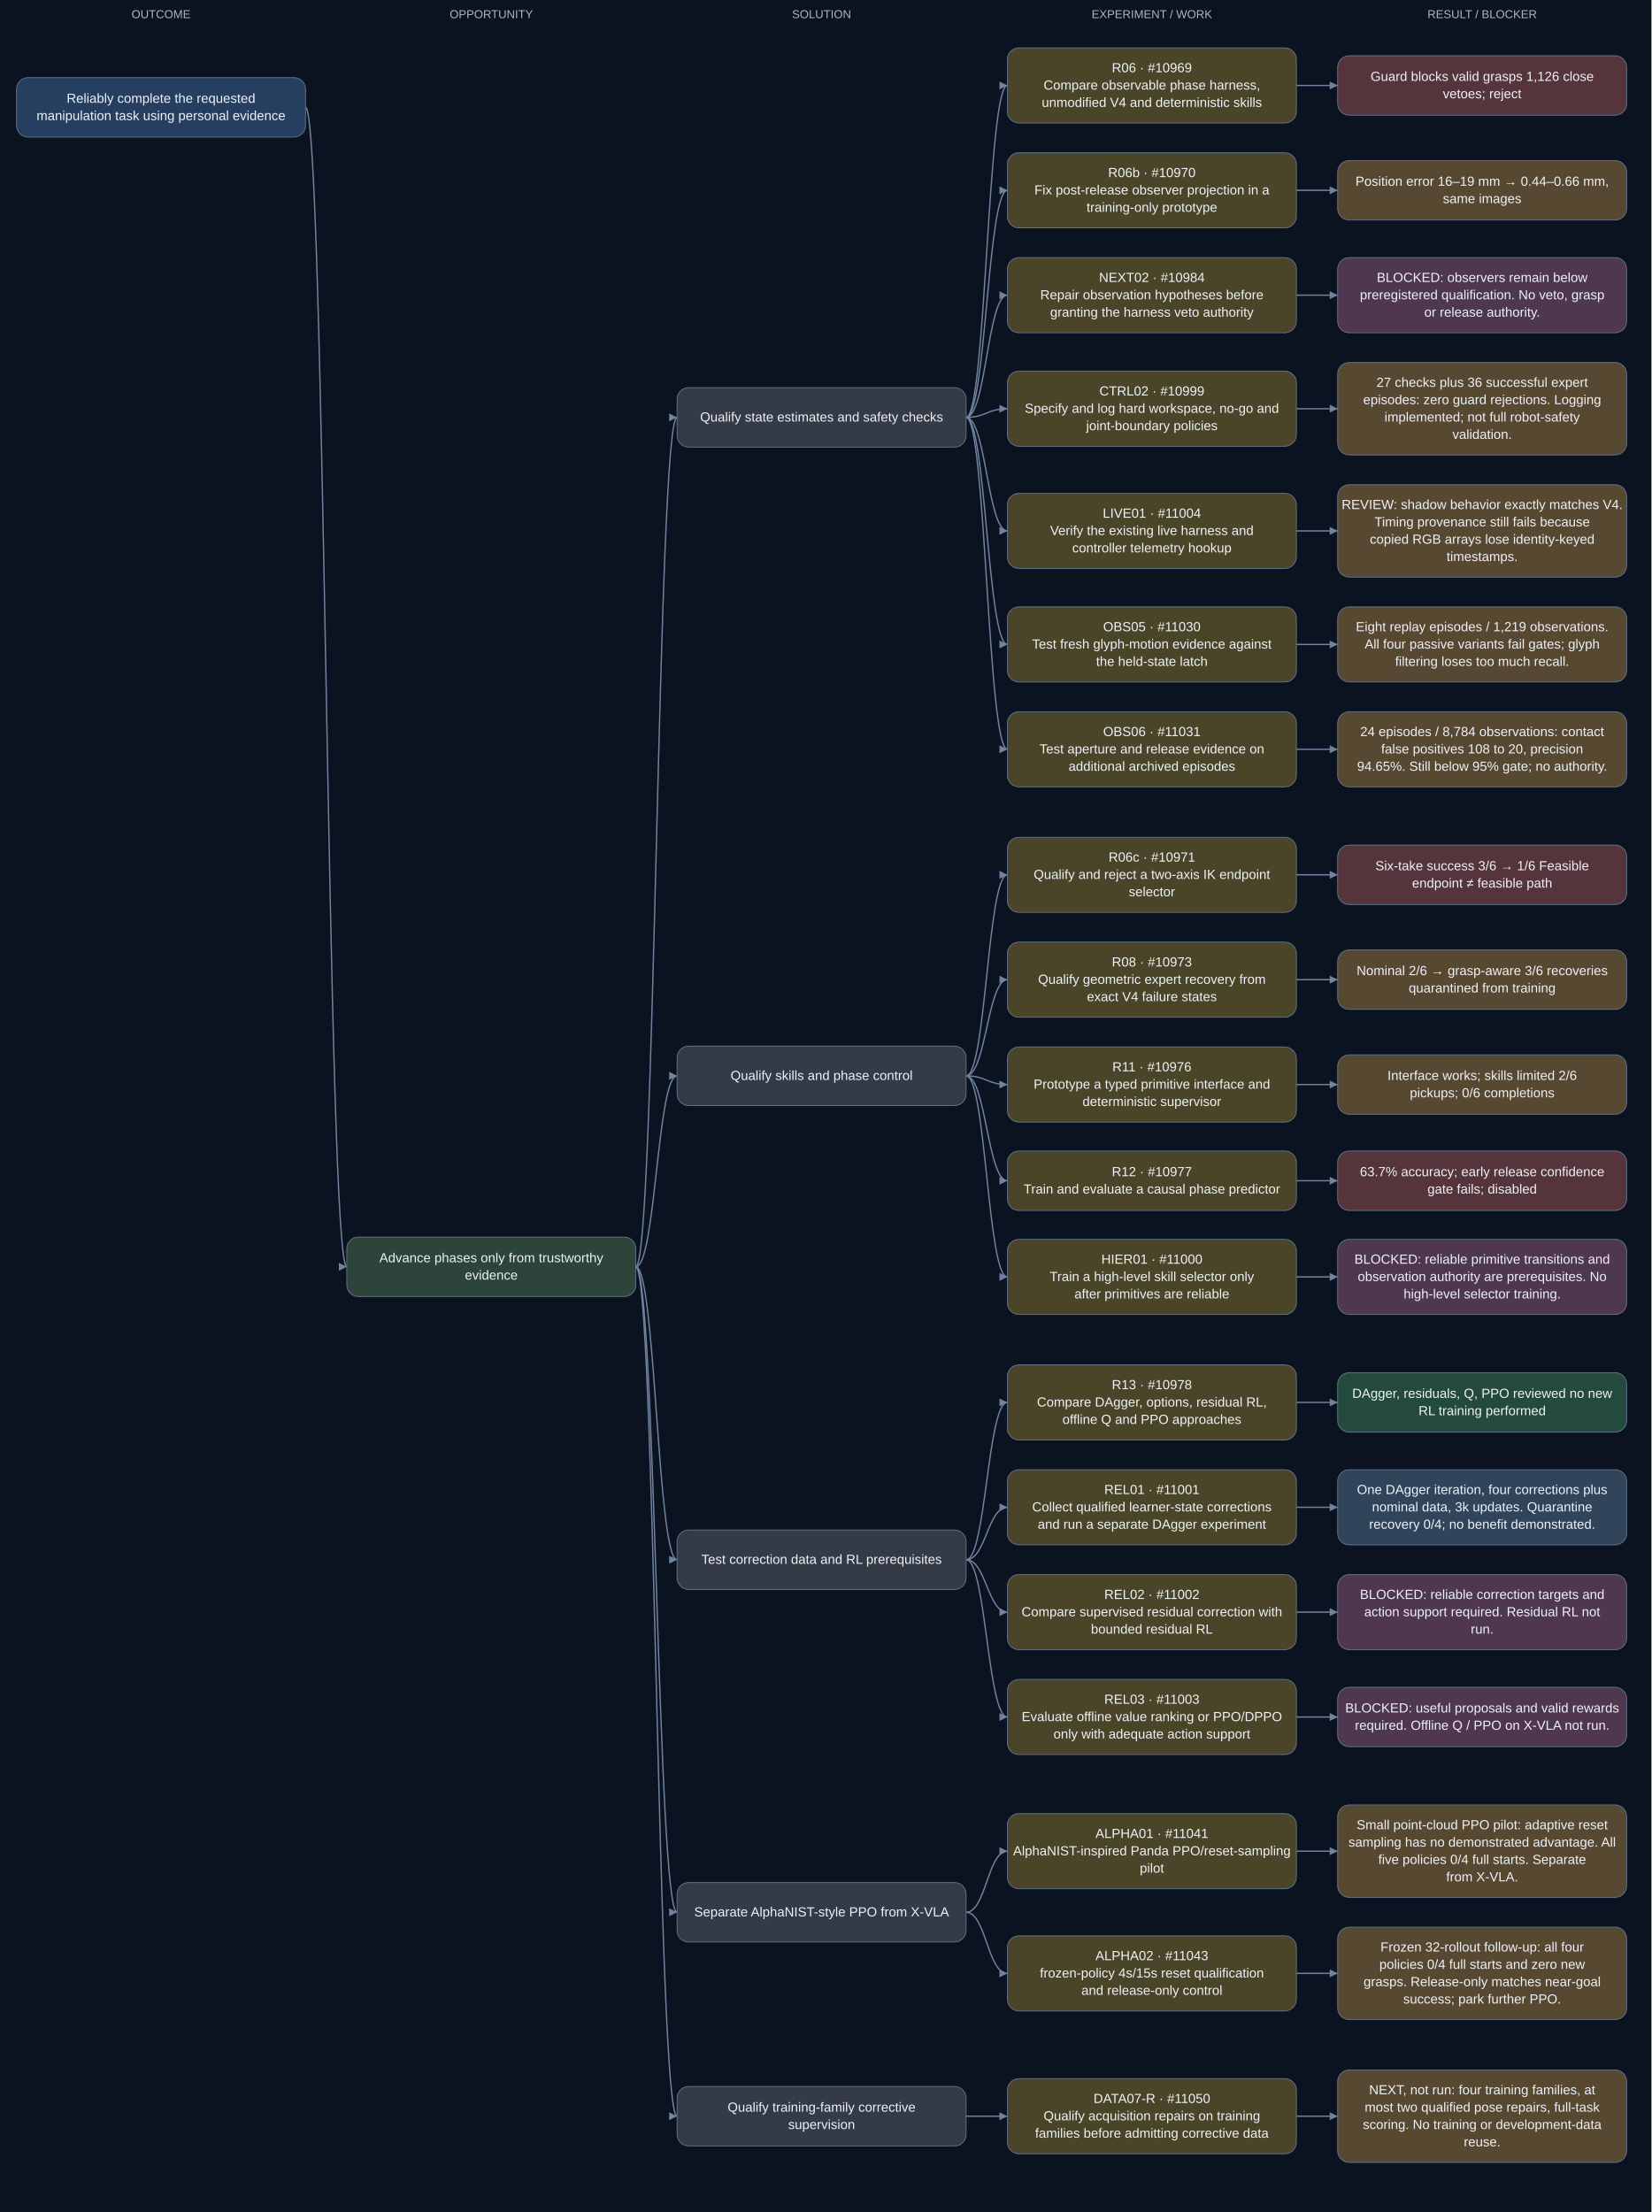
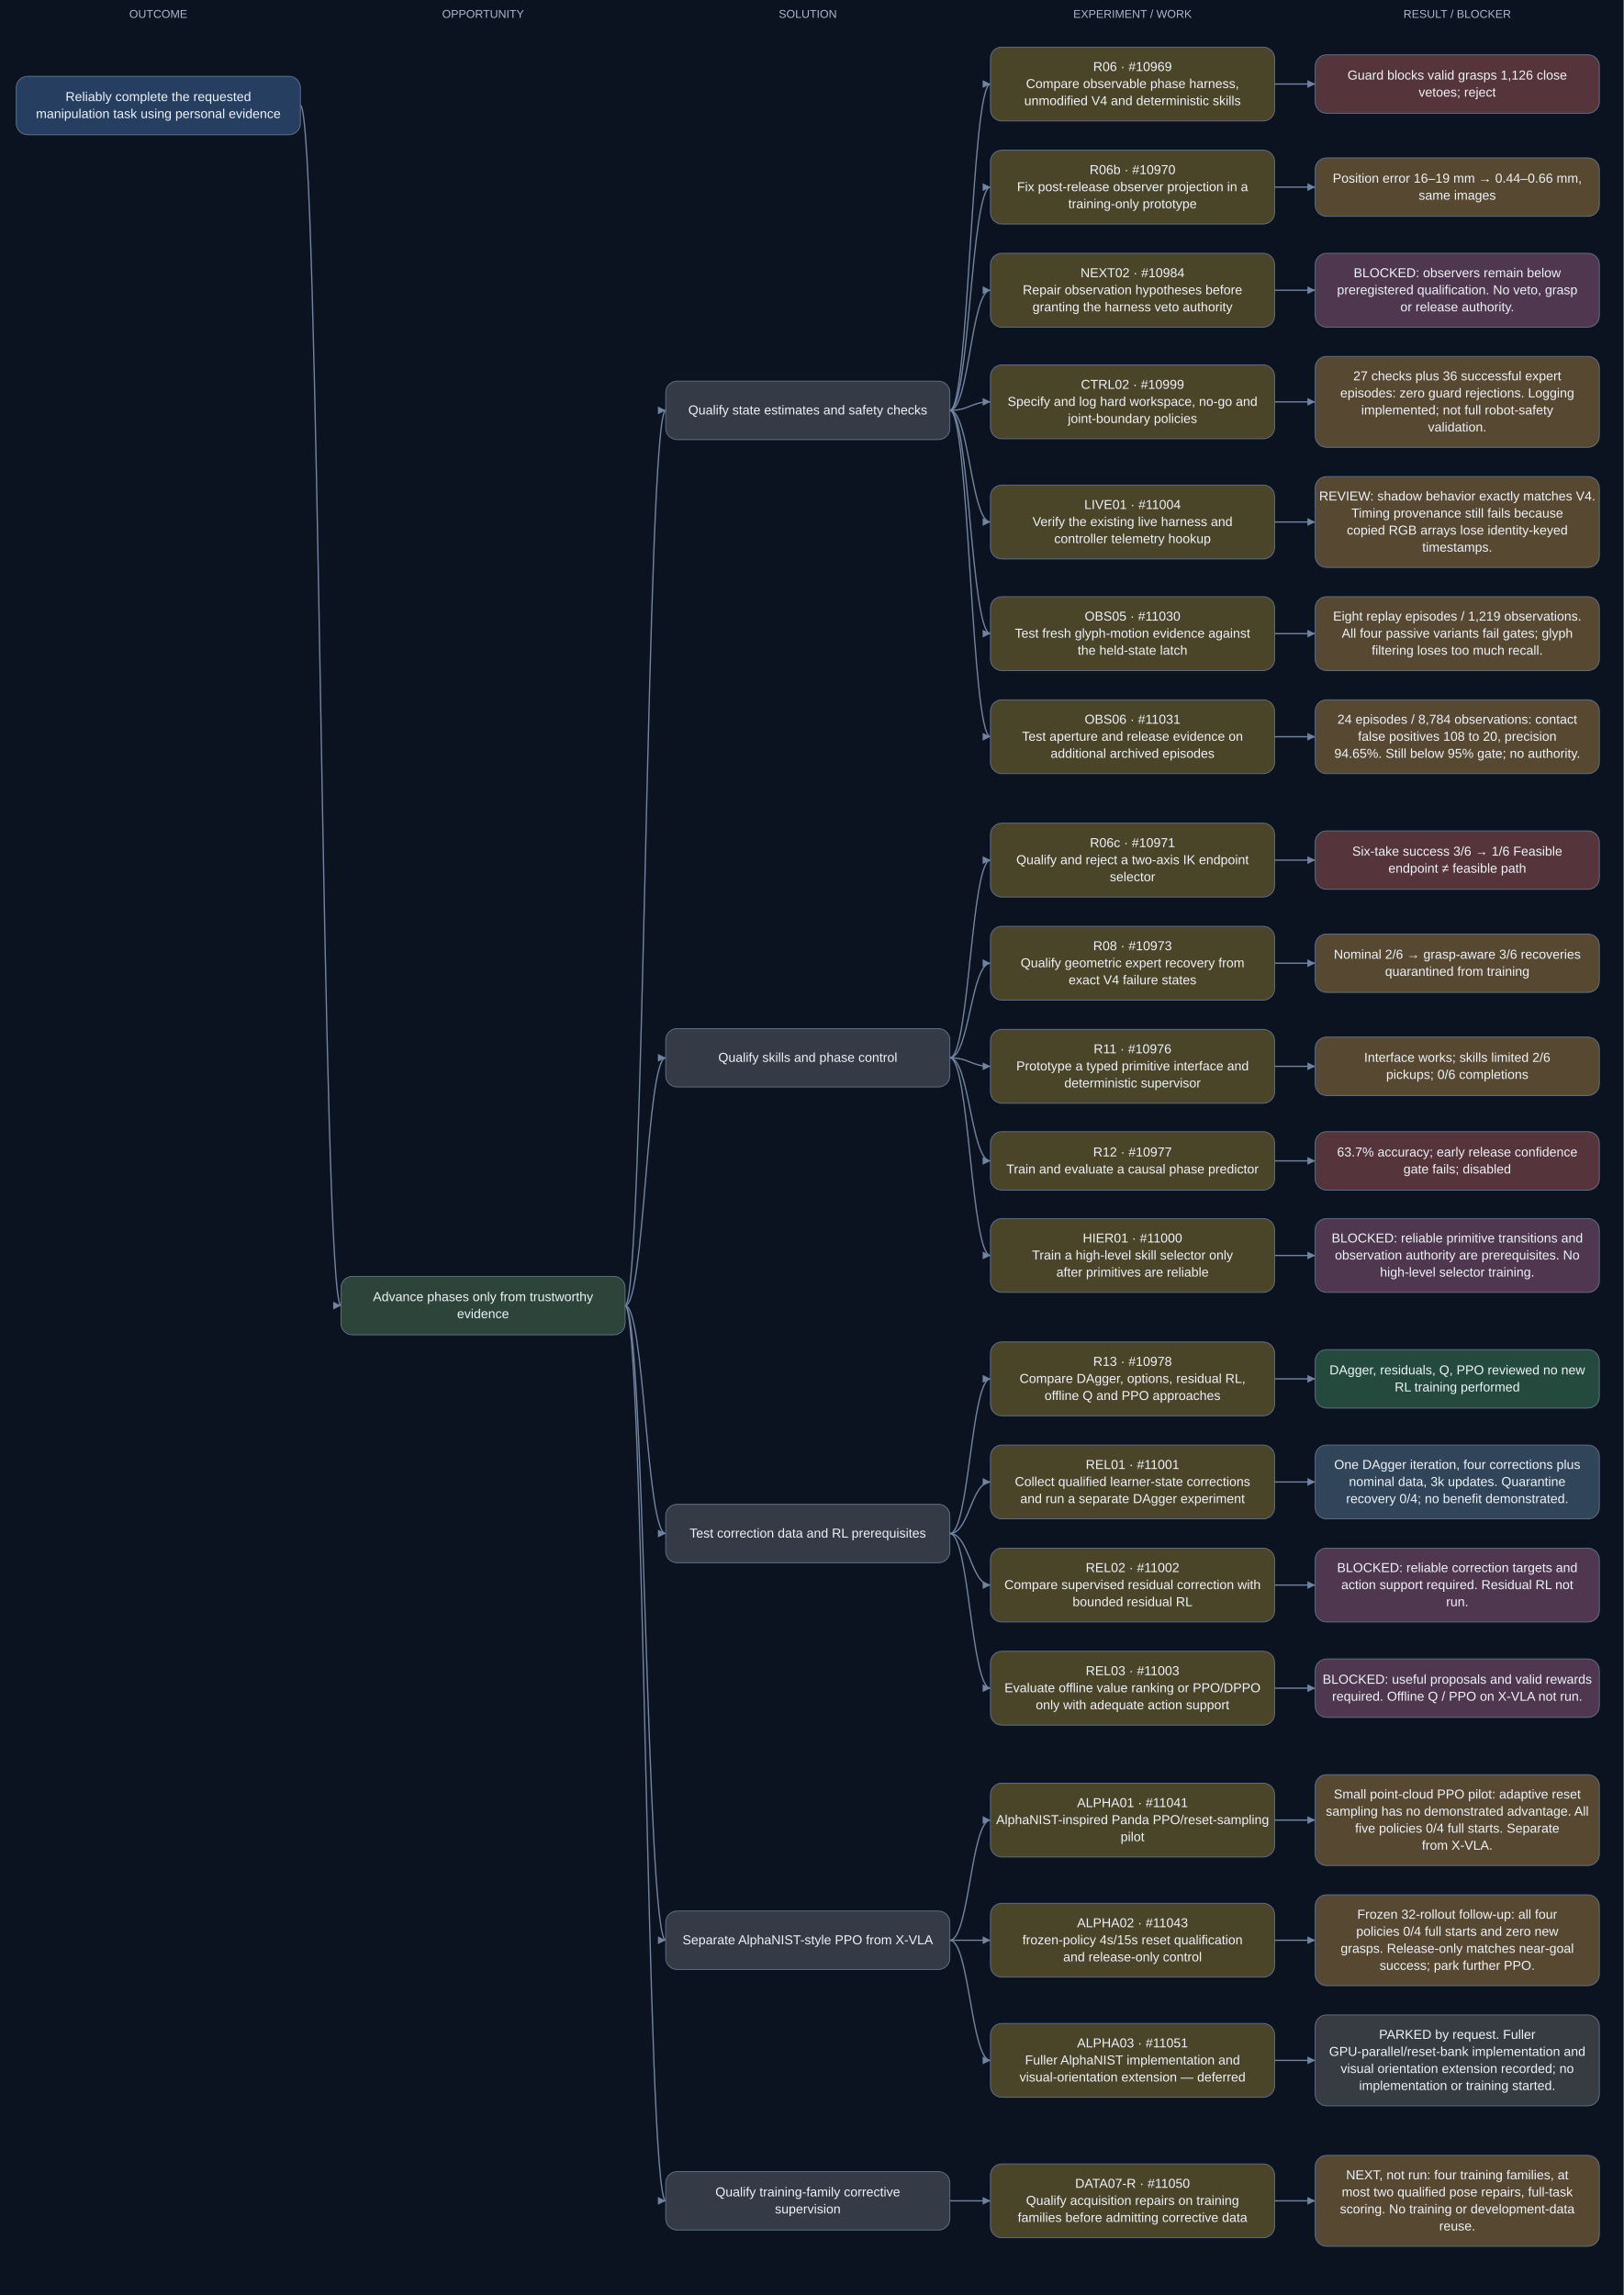
- <svg xmlns="http://www.w3.org/2000/svg" width="2000" height="2679.0" viewBox="0 0 2000 2679.0" role="img" aria-label="Typhon opportunity solution tree: recovery">
-   <rect width="2000" height="2679.0" fill="#0b1220" />
+ <svg xmlns="http://www.w3.org/2000/svg" width="2000" height="2827.0" viewBox="0 0 2000 2827.0" role="img" aria-label="Typhon opportunity solution tree: recovery">
+   <rect width="2000" height="2827.0" fill="#0b1220" />
  <defs>
    <marker id="arrow" markerWidth="6" markerHeight="6" refX="6" refY="3" orient="auto">
      <path d="M0,0 L6,3 L0,6 Z" fill="#71849f" />
    </marker>
  </defs>
  <text x="195" y="22" text-anchor="middle" fill="#aab7cc" font-family="Arial,sans-serif" font-size="14">OUTCOME</text>
  <text x="595" y="22" text-anchor="middle" fill="#aab7cc" font-family="Arial,sans-serif" font-size="14">OPPORTUNITY</text>
  <text x="995" y="22" text-anchor="middle" fill="#aab7cc" font-family="Arial,sans-serif" font-size="14">SOLUTION</text>
  <text x="1395" y="22" text-anchor="middle" fill="#aab7cc" font-family="Arial,sans-serif" font-size="14">EXPERIMENT / WORK</text>
  <text x="1795" y="22" text-anchor="middle" fill="#aab7cc" font-family="Arial,sans-serif" font-size="14">RESULT / BLOCKER</text>
  <path d="M1170,505.5 C1194,505.5 1196,103.5 1220,103.5" fill="none" stroke="#71849f" stroke-width="1.6" marker-end="url(#arrow)" />
  <path d="M1570,103.5 C1594,103.5 1596,103.5 1620,103.5" fill="none" stroke="#71849f" stroke-width="1.6" marker-end="url(#arrow)" />
  <path d="M1170,505.5 C1194,505.5 1196,230.5 1220,230.5" fill="none" stroke="#71849f" stroke-width="1.6" marker-end="url(#arrow)" />
  <path d="M1570,230.5 C1594,230.5 1596,230.5 1620,230.5" fill="none" stroke="#71849f" stroke-width="1.6" marker-end="url(#arrow)" />
  <path d="M1170,505.5 C1194,505.5 1196,357.5 1220,357.5" fill="none" stroke="#71849f" stroke-width="1.6" marker-end="url(#arrow)" />
  <path d="M1570,357.5 C1594,357.5 1596,357.5 1620,357.5" fill="none" stroke="#71849f" stroke-width="1.6" marker-end="url(#arrow)" />
  <path d="M1170,505.5 C1194,505.5 1196,495.0 1220,495.0" fill="none" stroke="#71849f" stroke-width="1.6" marker-end="url(#arrow)" />
  <path d="M1570,495.0 C1594,495.0 1596,495.0 1620,495.0" fill="none" stroke="#71849f" stroke-width="1.6" marker-end="url(#arrow)" />
  <path d="M1170,505.5 C1194,505.5 1196,643.0 1220,643.0" fill="none" stroke="#71849f" stroke-width="1.6" marker-end="url(#arrow)" />
  <path d="M1570,643.0 C1594,643.0 1596,643.0 1620,643.0" fill="none" stroke="#71849f" stroke-width="1.6" marker-end="url(#arrow)" />
  <path d="M1170,505.5 C1194,505.5 1196,780.5 1220,780.5" fill="none" stroke="#71849f" stroke-width="1.6" marker-end="url(#arrow)" />
  <path d="M1570,780.5 C1594,780.5 1596,780.5 1620,780.5" fill="none" stroke="#71849f" stroke-width="1.6" marker-end="url(#arrow)" />
  <path d="M1170,505.5 C1194,505.5 1196,907.5 1220,907.5" fill="none" stroke="#71849f" stroke-width="1.6" marker-end="url(#arrow)" />
  <path d="M1570,907.5 C1594,907.5 1596,907.5 1620,907.5" fill="none" stroke="#71849f" stroke-width="1.6" marker-end="url(#arrow)" />
-   <path d="M770,1534.25 C794,1534.25 796,505.5 820,505.5" fill="none" stroke="#71849f" stroke-width="1.6" marker-end="url(#arrow)" />
+   <path d="M770,1608.25 C794,1608.25 796,505.5 820,505.5" fill="none" stroke="#71849f" stroke-width="1.6" marker-end="url(#arrow)" />
  <path d="M1170,1303.0 C1194,1303.0 1196,1059.5 1220,1059.5" fill="none" stroke="#71849f" stroke-width="1.6" marker-end="url(#arrow)" />
  <path d="M1570,1059.5 C1594,1059.5 1596,1059.5 1620,1059.5" fill="none" stroke="#71849f" stroke-width="1.6" marker-end="url(#arrow)" />
  <path d="M1170,1303.0 C1194,1303.0 1196,1186.5 1220,1186.5" fill="none" stroke="#71849f" stroke-width="1.6" marker-end="url(#arrow)" />
  <path d="M1570,1186.5 C1594,1186.5 1596,1186.5 1620,1186.5" fill="none" stroke="#71849f" stroke-width="1.6" marker-end="url(#arrow)" />
  <path d="M1170,1303.0 C1194,1303.0 1196,1313.5 1220,1313.5" fill="none" stroke="#71849f" stroke-width="1.6" marker-end="url(#arrow)" />
  <path d="M1570,1313.5 C1594,1313.5 1596,1313.5 1620,1313.5" fill="none" stroke="#71849f" stroke-width="1.6" marker-end="url(#arrow)" />
  <path d="M1170,1303.0 C1194,1303.0 1196,1430.0 1220,1430.0" fill="none" stroke="#71849f" stroke-width="1.6" marker-end="url(#arrow)" />
  <path d="M1570,1430.0 C1594,1430.0 1596,1430.0 1620,1430.0" fill="none" stroke="#71849f" stroke-width="1.6" marker-end="url(#arrow)" />
  <path d="M1170,1303.0 C1194,1303.0 1196,1546.5 1220,1546.5" fill="none" stroke="#71849f" stroke-width="1.6" marker-end="url(#arrow)" />
  <path d="M1570,1546.5 C1594,1546.5 1596,1546.5 1620,1546.5" fill="none" stroke="#71849f" stroke-width="1.6" marker-end="url(#arrow)" />
-   <path d="M770,1534.25 C794,1534.25 796,1303.0 820,1303.0" fill="none" stroke="#71849f" stroke-width="1.6" marker-end="url(#arrow)" />
+   <path d="M770,1608.25 C794,1608.25 796,1303.0 820,1303.0" fill="none" stroke="#71849f" stroke-width="1.6" marker-end="url(#arrow)" />
  <path d="M1170,1889.0 C1194,1889.0 1196,1698.5 1220,1698.5" fill="none" stroke="#71849f" stroke-width="1.6" marker-end="url(#arrow)" />
  <path d="M1570,1698.5 C1594,1698.5 1596,1698.5 1620,1698.5" fill="none" stroke="#71849f" stroke-width="1.6" marker-end="url(#arrow)" />
  <path d="M1170,1889.0 C1194,1889.0 1196,1825.5 1220,1825.5" fill="none" stroke="#71849f" stroke-width="1.6" marker-end="url(#arrow)" />
  <path d="M1570,1825.5 C1594,1825.5 1596,1825.5 1620,1825.5" fill="none" stroke="#71849f" stroke-width="1.6" marker-end="url(#arrow)" />
  <path d="M1170,1889.0 C1194,1889.0 1196,1952.5 1220,1952.5" fill="none" stroke="#71849f" stroke-width="1.6" marker-end="url(#arrow)" />
  <path d="M1570,1952.5 C1594,1952.5 1596,1952.5 1620,1952.5" fill="none" stroke="#71849f" stroke-width="1.6" marker-end="url(#arrow)" />
  <path d="M1170,1889.0 C1194,1889.0 1196,2079.5 1220,2079.5" fill="none" stroke="#71849f" stroke-width="1.6" marker-end="url(#arrow)" />
  <path d="M1570,2079.5 C1594,2079.5 1596,2079.5 1620,2079.5" fill="none" stroke="#71849f" stroke-width="1.6" marker-end="url(#arrow)" />
-   <path d="M770,1534.25 C794,1534.25 796,1889.0 820,1889.0" fill="none" stroke="#71849f" stroke-width="1.6" marker-end="url(#arrow)" />
-   <path d="M1170,2316.0 C1194,2316.0 1196,2242.0 1220,2242.0" fill="none" stroke="#71849f" stroke-width="1.6" marker-end="url(#arrow)" />
+   <path d="M770,1608.25 C794,1608.25 796,1889.0 820,1889.0" fill="none" stroke="#71849f" stroke-width="1.6" marker-end="url(#arrow)" />
+   <path d="M1170,2390.0 C1194,2390.0 1196,2242.0 1220,2242.0" fill="none" stroke="#71849f" stroke-width="1.6" marker-end="url(#arrow)" />
  <path d="M1570,2242.0 C1594,2242.0 1596,2242.0 1620,2242.0" fill="none" stroke="#71849f" stroke-width="1.6" marker-end="url(#arrow)" />
-   <path d="M1170,2316.0 C1194,2316.0 1196,2390.0 1220,2390.0" fill="none" stroke="#71849f" stroke-width="1.6" marker-end="url(#arrow)" />
+   <path d="M1170,2390.0 C1194,2390.0 1196,2390.0 1220,2390.0" fill="none" stroke="#71849f" stroke-width="1.6" marker-end="url(#arrow)" />
  <path d="M1570,2390.0 C1594,2390.0 1596,2390.0 1620,2390.0" fill="none" stroke="#71849f" stroke-width="1.6" marker-end="url(#arrow)" />
-   <path d="M770,1534.25 C794,1534.25 796,2316.0 820,2316.0" fill="none" stroke="#71849f" stroke-width="1.6" marker-end="url(#arrow)" />
-   <path d="M1170,2563.0 C1194,2563.0 1196,2563.0 1220,2563.0" fill="none" stroke="#71849f" stroke-width="1.6" marker-end="url(#arrow)" />
-   <path d="M1570,2563.0 C1594,2563.0 1596,2563.0 1620,2563.0" fill="none" stroke="#71849f" stroke-width="1.6" marker-end="url(#arrow)" />
-   <path d="M770,1534.25 C794,1534.25 796,2563.0 820,2563.0" fill="none" stroke="#71849f" stroke-width="1.6" marker-end="url(#arrow)" />
-   <path d="M370,130.0 C394,130.0 396,1534.25 420,1534.25" fill="none" stroke="#71849f" stroke-width="1.6" marker-end="url(#arrow)" />
+   <path d="M1170,2390.0 C1194,2390.0 1196,2538.0 1220,2538.0" fill="none" stroke="#71849f" stroke-width="1.6" marker-end="url(#arrow)" />
+   <path d="M1570,2538.0 C1594,2538.0 1596,2538.0 1620,2538.0" fill="none" stroke="#71849f" stroke-width="1.6" marker-end="url(#arrow)" />
+   <path d="M770,1608.25 C794,1608.25 796,2390.0 820,2390.0" fill="none" stroke="#71849f" stroke-width="1.6" marker-end="url(#arrow)" />
+   <path d="M1170,2711.0 C1194,2711.0 1196,2711.0 1220,2711.0" fill="none" stroke="#71849f" stroke-width="1.6" marker-end="url(#arrow)" />
+   <path d="M1570,2711.0 C1594,2711.0 1596,2711.0 1620,2711.0" fill="none" stroke="#71849f" stroke-width="1.6" marker-end="url(#arrow)" />
+   <path d="M770,1608.25 C794,1608.25 796,2711.0 820,2711.0" fill="none" stroke="#71849f" stroke-width="1.6" marker-end="url(#arrow)" />
+   <path d="M370,130.0 C394,130.0 396,1608.25 420,1608.25" fill="none" stroke="#71849f" stroke-width="1.6" marker-end="url(#arrow)" />
  <a href="http://127.0.0.1:4001/?project=typhon-research#ticket=10969" target="_blank">
    <g id="T10969">
      <rect x="1220" y="58.0" width="350" height="91" rx="14" fill="#4a4428" stroke="#64748b" />
      <text x="1395" y="87.5" text-anchor="middle" fill="#edf2f7" font-family="Arial,sans-serif" font-size="16">R06 · #10969</text>
      <text x="1395" y="108.5" text-anchor="middle" fill="#edf2f7" font-family="Arial,sans-serif" font-size="16">Compare observable phase harness,</text>
      <text x="1395" y="129.5" text-anchor="middle" fill="#edf2f7" font-family="Arial,sans-serif" font-size="16">unmodified V4 and deterministic skills</text>
    </g>
  </a>
  <g id="R10969">
    <rect x="1620" y="67.5" width="350" height="72" rx="14" fill="#56343c" stroke="#64748b" />
    <text x="1795" y="98.0" text-anchor="middle" fill="#edf2f7" font-family="Arial,sans-serif" font-size="16">Guard blocks valid grasps 1,126 close</text>
    <text x="1795" y="119.0" text-anchor="middle" fill="#edf2f7" font-family="Arial,sans-serif" font-size="16">vetoes; reject</text>
  </g>
  <a href="http://127.0.0.1:4001/?project=typhon-research#ticket=10970" target="_blank">
    <g id="T10970">
      <rect x="1220" y="185.0" width="350" height="91" rx="14" fill="#4a4428" stroke="#64748b" />
      <text x="1395" y="214.5" text-anchor="middle" fill="#edf2f7" font-family="Arial,sans-serif" font-size="16">R06b · #10970</text>
      <text x="1395" y="235.5" text-anchor="middle" fill="#edf2f7" font-family="Arial,sans-serif" font-size="16">Fix post-release observer projection in a</text>
      <text x="1395" y="256.5" text-anchor="middle" fill="#edf2f7" font-family="Arial,sans-serif" font-size="16">training-only prototype</text>
    </g>
  </a>
  <g id="R10970">
    <rect x="1620" y="194.5" width="350" height="72" rx="14" fill="#574831" stroke="#64748b" />
    <text x="1795" y="225.0" text-anchor="middle" fill="#edf2f7" font-family="Arial,sans-serif" font-size="16">Position error 16–19 mm → 0.44–0.66 mm,</text>
    <text x="1795" y="246.0" text-anchor="middle" fill="#edf2f7" font-family="Arial,sans-serif" font-size="16">same images</text>
  </g>
  <a href="http://127.0.0.1:4001/?project=typhon-research#ticket=10984" target="_blank">
    <g id="T10984">
      <rect x="1220" y="312.0" width="350" height="91" rx="14" fill="#4a4428" stroke="#64748b" />
      <text x="1395" y="341.5" text-anchor="middle" fill="#edf2f7" font-family="Arial,sans-serif" font-size="16">NEXT02 · #10984</text>
      <text x="1395" y="362.5" text-anchor="middle" fill="#edf2f7" font-family="Arial,sans-serif" font-size="16">Repair observation hypotheses before</text>
      <text x="1395" y="383.5" text-anchor="middle" fill="#edf2f7" font-family="Arial,sans-serif" font-size="16">granting the harness veto authority</text>
    </g>
  </a>
  <g id="R10984">
    <rect x="1620" y="312.0" width="350" height="91" rx="14" fill="#4e374f" stroke="#64748b" />
    <text x="1795" y="341.5" text-anchor="middle" fill="#edf2f7" font-family="Arial,sans-serif" font-size="16">BLOCKED: observers remain below</text>
    <text x="1795" y="362.5" text-anchor="middle" fill="#edf2f7" font-family="Arial,sans-serif" font-size="16">preregistered qualification. No veto, grasp</text>
    <text x="1795" y="383.5" text-anchor="middle" fill="#edf2f7" font-family="Arial,sans-serif" font-size="16">or release authority.</text>
  </g>
  <a href="http://127.0.0.1:4001/?project=typhon-research#ticket=10999" target="_blank">
    <g id="T10999">
      <rect x="1220" y="449.5" width="350" height="91" rx="14" fill="#4a4428" stroke="#64748b" />
      <text x="1395" y="479.0" text-anchor="middle" fill="#edf2f7" font-family="Arial,sans-serif" font-size="16">CTRL02 · #10999</text>
      <text x="1395" y="500.0" text-anchor="middle" fill="#edf2f7" font-family="Arial,sans-serif" font-size="16">Specify and log hard workspace, no-go and</text>
      <text x="1395" y="521.0" text-anchor="middle" fill="#edf2f7" font-family="Arial,sans-serif" font-size="16">joint-boundary policies</text>
    </g>
  </a>
  <g id="R10999">
    <rect x="1620" y="439.0" width="350" height="112" rx="14" fill="#574831" stroke="#64748b" />
    <text x="1795" y="468.5" text-anchor="middle" fill="#edf2f7" font-family="Arial,sans-serif" font-size="16">27 checks plus 36 successful expert</text>
    <text x="1795" y="489.5" text-anchor="middle" fill="#edf2f7" font-family="Arial,sans-serif" font-size="16">episodes: zero guard rejections. Logging</text>
    <text x="1795" y="510.5" text-anchor="middle" fill="#edf2f7" font-family="Arial,sans-serif" font-size="16">implemented; not full robot-safety</text>
    <text x="1795" y="531.5" text-anchor="middle" fill="#edf2f7" font-family="Arial,sans-serif" font-size="16">validation.</text>
  </g>
  <a href="http://127.0.0.1:4001/?project=typhon-research#ticket=11004" target="_blank">
    <g id="T11004">
      <rect x="1220" y="597.5" width="350" height="91" rx="14" fill="#4a4428" stroke="#64748b" />
      <text x="1395" y="627.0" text-anchor="middle" fill="#edf2f7" font-family="Arial,sans-serif" font-size="16">LIVE01 · #11004</text>
      <text x="1395" y="648.0" text-anchor="middle" fill="#edf2f7" font-family="Arial,sans-serif" font-size="16">Verify the existing live harness and</text>
      <text x="1395" y="669.0" text-anchor="middle" fill="#edf2f7" font-family="Arial,sans-serif" font-size="16">controller telemetry hookup</text>
    </g>
  </a>
  <g id="R11004">
    <rect x="1620" y="587.0" width="350" height="112" rx="14" fill="#574831" stroke="#64748b" />
    <text x="1795" y="616.5" text-anchor="middle" fill="#edf2f7" font-family="Arial,sans-serif" font-size="16">REVIEW: shadow behavior exactly matches V4.</text>
    <text x="1795" y="637.5" text-anchor="middle" fill="#edf2f7" font-family="Arial,sans-serif" font-size="16">Timing provenance still fails because</text>
    <text x="1795" y="658.5" text-anchor="middle" fill="#edf2f7" font-family="Arial,sans-serif" font-size="16">copied RGB arrays lose identity-keyed</text>
    <text x="1795" y="679.5" text-anchor="middle" fill="#edf2f7" font-family="Arial,sans-serif" font-size="16">timestamps.</text>
  </g>
  <a href="http://127.0.0.1:4001/?project=typhon-research#ticket=11030" target="_blank">
    <g id="T11030">
      <rect x="1220" y="735.0" width="350" height="91" rx="14" fill="#4a4428" stroke="#64748b" />
      <text x="1395" y="764.5" text-anchor="middle" fill="#edf2f7" font-family="Arial,sans-serif" font-size="16">OBS05 · #11030</text>
      <text x="1395" y="785.5" text-anchor="middle" fill="#edf2f7" font-family="Arial,sans-serif" font-size="16">Test fresh glyph-motion evidence against</text>
      <text x="1395" y="806.5" text-anchor="middle" fill="#edf2f7" font-family="Arial,sans-serif" font-size="16">the held-state latch</text>
    </g>
  </a>
  <g id="R11030">
    <rect x="1620" y="735.0" width="350" height="91" rx="14" fill="#574831" stroke="#64748b" />
    <text x="1795" y="764.5" text-anchor="middle" fill="#edf2f7" font-family="Arial,sans-serif" font-size="16">Eight replay episodes / 1,219 observations.</text>
    <text x="1795" y="785.5" text-anchor="middle" fill="#edf2f7" font-family="Arial,sans-serif" font-size="16">All four passive variants fail gates; glyph</text>
    <text x="1795" y="806.5" text-anchor="middle" fill="#edf2f7" font-family="Arial,sans-serif" font-size="16">filtering loses too much recall.</text>
  </g>
  <a href="http://127.0.0.1:4001/?project=typhon-research#ticket=11031" target="_blank">
    <g id="T11031">
      <rect x="1220" y="862.0" width="350" height="91" rx="14" fill="#4a4428" stroke="#64748b" />
      <text x="1395" y="891.5" text-anchor="middle" fill="#edf2f7" font-family="Arial,sans-serif" font-size="16">OBS06 · #11031</text>
      <text x="1395" y="912.5" text-anchor="middle" fill="#edf2f7" font-family="Arial,sans-serif" font-size="16">Test aperture and release evidence on</text>
      <text x="1395" y="933.5" text-anchor="middle" fill="#edf2f7" font-family="Arial,sans-serif" font-size="16">additional archived episodes</text>
    </g>
  </a>
  <g id="R11031">
    <rect x="1620" y="862.0" width="350" height="91" rx="14" fill="#574831" stroke="#64748b" />
    <text x="1795" y="891.5" text-anchor="middle" fill="#edf2f7" font-family="Arial,sans-serif" font-size="16">24 episodes / 8,784 observations: contact</text>
    <text x="1795" y="912.5" text-anchor="middle" fill="#edf2f7" font-family="Arial,sans-serif" font-size="16">false positives 108 to 20, precision</text>
    <text x="1795" y="933.5" text-anchor="middle" fill="#edf2f7" font-family="Arial,sans-serif" font-size="16">94.65%. Still below 95% gate; no authority.</text>
  </g>
  <g id="S_recovery_0">
    <rect x="820" y="469.5" width="350" height="72" rx="14" fill="#343a46" stroke="#64748b" />
    <text x="995" y="510.5" text-anchor="middle" fill="#edf2f7" font-family="Arial,sans-serif" font-size="16">Qualify state estimates and safety checks</text>
  </g>
  <a href="http://127.0.0.1:4001/?project=typhon-research#ticket=10971" target="_blank">
    <g id="T10971">
      <rect x="1220" y="1014.0" width="350" height="91" rx="14" fill="#4a4428" stroke="#64748b" />
      <text x="1395" y="1043.5" text-anchor="middle" fill="#edf2f7" font-family="Arial,sans-serif" font-size="16">R06c · #10971</text>
      <text x="1395" y="1064.5" text-anchor="middle" fill="#edf2f7" font-family="Arial,sans-serif" font-size="16">Qualify and reject a two-axis IK endpoint</text>
      <text x="1395" y="1085.5" text-anchor="middle" fill="#edf2f7" font-family="Arial,sans-serif" font-size="16">selector</text>
    </g>
  </a>
  <g id="R10971">
    <rect x="1620" y="1023.5" width="350" height="72" rx="14" fill="#56343c" stroke="#64748b" />
    <text x="1795" y="1054.0" text-anchor="middle" fill="#edf2f7" font-family="Arial,sans-serif" font-size="16">Six-take success 3/6 → 1/6 Feasible</text>
    <text x="1795" y="1075.0" text-anchor="middle" fill="#edf2f7" font-family="Arial,sans-serif" font-size="16">endpoint ≠ feasible path</text>
  </g>
  <a href="http://127.0.0.1:4001/?project=typhon-research#ticket=10973" target="_blank">
    <g id="T10973">
      <rect x="1220" y="1141.0" width="350" height="91" rx="14" fill="#4a4428" stroke="#64748b" />
      <text x="1395" y="1170.5" text-anchor="middle" fill="#edf2f7" font-family="Arial,sans-serif" font-size="16">R08 · #10973</text>
      <text x="1395" y="1191.5" text-anchor="middle" fill="#edf2f7" font-family="Arial,sans-serif" font-size="16">Qualify geometric expert recovery from</text>
      <text x="1395" y="1212.5" text-anchor="middle" fill="#edf2f7" font-family="Arial,sans-serif" font-size="16">exact V4 failure states</text>
    </g>
  </a>
  <g id="R10973">
    <rect x="1620" y="1150.5" width="350" height="72" rx="14" fill="#574831" stroke="#64748b" />
    <text x="1795" y="1181.0" text-anchor="middle" fill="#edf2f7" font-family="Arial,sans-serif" font-size="16">Nominal 2/6 → grasp-aware 3/6 recoveries</text>
    <text x="1795" y="1202.0" text-anchor="middle" fill="#edf2f7" font-family="Arial,sans-serif" font-size="16">quarantined from training</text>
  </g>
  <a href="http://127.0.0.1:4001/?project=typhon-research#ticket=10976" target="_blank">
    <g id="T10976">
      <rect x="1220" y="1268.0" width="350" height="91" rx="14" fill="#4a4428" stroke="#64748b" />
      <text x="1395" y="1297.5" text-anchor="middle" fill="#edf2f7" font-family="Arial,sans-serif" font-size="16">R11 · #10976</text>
      <text x="1395" y="1318.5" text-anchor="middle" fill="#edf2f7" font-family="Arial,sans-serif" font-size="16">Prototype a typed primitive interface and</text>
      <text x="1395" y="1339.5" text-anchor="middle" fill="#edf2f7" font-family="Arial,sans-serif" font-size="16">deterministic supervisor</text>
    </g>
  </a>
  <g id="R10976">
    <rect x="1620" y="1277.5" width="350" height="72" rx="14" fill="#574831" stroke="#64748b" />
    <text x="1795" y="1308.0" text-anchor="middle" fill="#edf2f7" font-family="Arial,sans-serif" font-size="16">Interface works; skills limited 2/6</text>
    <text x="1795" y="1329.0" text-anchor="middle" fill="#edf2f7" font-family="Arial,sans-serif" font-size="16">pickups; 0/6 completions</text>
  </g>
  <a href="http://127.0.0.1:4001/?project=typhon-research#ticket=10977" target="_blank">
    <g id="T10977">
      <rect x="1220" y="1394.0" width="350" height="72" rx="14" fill="#4a4428" stroke="#64748b" />
      <text x="1395" y="1424.5" text-anchor="middle" fill="#edf2f7" font-family="Arial,sans-serif" font-size="16">R12 · #10977</text>
      <text x="1395" y="1445.5" text-anchor="middle" fill="#edf2f7" font-family="Arial,sans-serif" font-size="16">Train and evaluate a causal phase predictor</text>
    </g>
  </a>
  <g id="R10977">
    <rect x="1620" y="1394.0" width="350" height="72" rx="14" fill="#56343c" stroke="#64748b" />
    <text x="1795" y="1424.5" text-anchor="middle" fill="#edf2f7" font-family="Arial,sans-serif" font-size="16">63.7% accuracy; early release confidence</text>
    <text x="1795" y="1445.5" text-anchor="middle" fill="#edf2f7" font-family="Arial,sans-serif" font-size="16">gate fails; disabled</text>
  </g>
  <a href="http://127.0.0.1:4001/?project=typhon-research#ticket=11000" target="_blank">
    <g id="T11000">
      <rect x="1220" y="1501.0" width="350" height="91" rx="14" fill="#4a4428" stroke="#64748b" />
      <text x="1395" y="1530.5" text-anchor="middle" fill="#edf2f7" font-family="Arial,sans-serif" font-size="16">HIER01 · #11000</text>
      <text x="1395" y="1551.5" text-anchor="middle" fill="#edf2f7" font-family="Arial,sans-serif" font-size="16">Train a high-level skill selector only</text>
      <text x="1395" y="1572.5" text-anchor="middle" fill="#edf2f7" font-family="Arial,sans-serif" font-size="16">after primitives are reliable</text>
    </g>
  </a>
  <g id="R11000">
    <rect x="1620" y="1501.0" width="350" height="91" rx="14" fill="#4e374f" stroke="#64748b" />
    <text x="1795" y="1530.5" text-anchor="middle" fill="#edf2f7" font-family="Arial,sans-serif" font-size="16">BLOCKED: reliable primitive transitions and</text>
    <text x="1795" y="1551.5" text-anchor="middle" fill="#edf2f7" font-family="Arial,sans-serif" font-size="16">observation authority are prerequisites. No</text>
    <text x="1795" y="1572.5" text-anchor="middle" fill="#edf2f7" font-family="Arial,sans-serif" font-size="16">high-level selector training.</text>
  </g>
  <g id="S_recovery_1">
    <rect x="820" y="1267.0" width="350" height="72" rx="14" fill="#343a46" stroke="#64748b" />
    <text x="995" y="1308.0" text-anchor="middle" fill="#edf2f7" font-family="Arial,sans-serif" font-size="16">Qualify skills and phase control</text>
  </g>
  <a href="http://127.0.0.1:4001/?project=typhon-research#ticket=10978" target="_blank">
    <g id="T10978">
      <rect x="1220" y="1653.0" width="350" height="91" rx="14" fill="#4a4428" stroke="#64748b" />
      <text x="1395" y="1682.5" text-anchor="middle" fill="#edf2f7" font-family="Arial,sans-serif" font-size="16">R13 · #10978</text>
      <text x="1395" y="1703.5" text-anchor="middle" fill="#edf2f7" font-family="Arial,sans-serif" font-size="16">Compare DAgger, options, residual RL,</text>
      <text x="1395" y="1724.5" text-anchor="middle" fill="#edf2f7" font-family="Arial,sans-serif" font-size="16">offline Q and PPO approaches</text>
    </g>
  </a>
  <g id="R10978">
    <rect x="1620" y="1662.5" width="350" height="72" rx="14" fill="#244a3d" stroke="#64748b" />
    <text x="1795" y="1693.0" text-anchor="middle" fill="#edf2f7" font-family="Arial,sans-serif" font-size="16">DAgger, residuals, Q, PPO reviewed no new</text>
    <text x="1795" y="1714.0" text-anchor="middle" fill="#edf2f7" font-family="Arial,sans-serif" font-size="16">RL training performed</text>
  </g>
  <a href="http://127.0.0.1:4001/?project=typhon-research#ticket=11001" target="_blank">
    <g id="T11001">
      <rect x="1220" y="1780.0" width="350" height="91" rx="14" fill="#4a4428" stroke="#64748b" />
      <text x="1395" y="1809.5" text-anchor="middle" fill="#edf2f7" font-family="Arial,sans-serif" font-size="16">REL01 · #11001</text>
      <text x="1395" y="1830.5" text-anchor="middle" fill="#edf2f7" font-family="Arial,sans-serif" font-size="16">Collect qualified learner-state corrections</text>
      <text x="1395" y="1851.5" text-anchor="middle" fill="#edf2f7" font-family="Arial,sans-serif" font-size="16">and run a separate DAgger experiment</text>
    </g>
  </a>
  <g id="R11001">
    <rect x="1620" y="1780.0" width="350" height="91" rx="14" fill="#30445a" stroke="#64748b" />
    <text x="1795" y="1809.5" text-anchor="middle" fill="#edf2f7" font-family="Arial,sans-serif" font-size="16">One DAgger iteration, four corrections plus</text>
    <text x="1795" y="1830.5" text-anchor="middle" fill="#edf2f7" font-family="Arial,sans-serif" font-size="16">nominal data, 3k updates. Quarantine</text>
    <text x="1795" y="1851.5" text-anchor="middle" fill="#edf2f7" font-family="Arial,sans-serif" font-size="16">recovery 0/4; no benefit demonstrated.</text>
  </g>
  <a href="http://127.0.0.1:4001/?project=typhon-research#ticket=11002" target="_blank">
    <g id="T11002">
      <rect x="1220" y="1907.0" width="350" height="91" rx="14" fill="#4a4428" stroke="#64748b" />
      <text x="1395" y="1936.5" text-anchor="middle" fill="#edf2f7" font-family="Arial,sans-serif" font-size="16">REL02 · #11002</text>
      <text x="1395" y="1957.5" text-anchor="middle" fill="#edf2f7" font-family="Arial,sans-serif" font-size="16">Compare supervised residual correction with</text>
      <text x="1395" y="1978.5" text-anchor="middle" fill="#edf2f7" font-family="Arial,sans-serif" font-size="16">bounded residual RL</text>
    </g>
  </a>
  <g id="R11002">
    <rect x="1620" y="1907.0" width="350" height="91" rx="14" fill="#4e374f" stroke="#64748b" />
    <text x="1795" y="1936.5" text-anchor="middle" fill="#edf2f7" font-family="Arial,sans-serif" font-size="16">BLOCKED: reliable correction targets and</text>
    <text x="1795" y="1957.5" text-anchor="middle" fill="#edf2f7" font-family="Arial,sans-serif" font-size="16">action support required. Residual RL not</text>
    <text x="1795" y="1978.5" text-anchor="middle" fill="#edf2f7" font-family="Arial,sans-serif" font-size="16">run.</text>
  </g>
  <a href="http://127.0.0.1:4001/?project=typhon-research#ticket=11003" target="_blank">
    <g id="T11003">
      <rect x="1220" y="2034.0" width="350" height="91" rx="14" fill="#4a4428" stroke="#64748b" />
      <text x="1395" y="2063.5" text-anchor="middle" fill="#edf2f7" font-family="Arial,sans-serif" font-size="16">REL03 · #11003</text>
      <text x="1395" y="2084.5" text-anchor="middle" fill="#edf2f7" font-family="Arial,sans-serif" font-size="16">Evaluate offline value ranking or PPO/DPPO</text>
      <text x="1395" y="2105.5" text-anchor="middle" fill="#edf2f7" font-family="Arial,sans-serif" font-size="16">only with adequate action support</text>
    </g>
  </a>
  <g id="R11003">
    <rect x="1620" y="2043.5" width="350" height="72" rx="14" fill="#4e374f" stroke="#64748b" />
    <text x="1795" y="2074.0" text-anchor="middle" fill="#edf2f7" font-family="Arial,sans-serif" font-size="16">BLOCKED: useful proposals and valid rewards</text>
    <text x="1795" y="2095.0" text-anchor="middle" fill="#edf2f7" font-family="Arial,sans-serif" font-size="16">required. Offline Q / PPO on X-VLA not run.</text>
  </g>
  <g id="S_recovery_2">
    <rect x="820" y="1853.0" width="350" height="72" rx="14" fill="#343a46" stroke="#64748b" />
    <text x="995" y="1894.0" text-anchor="middle" fill="#edf2f7" font-family="Arial,sans-serif" font-size="16">Test correction data and RL prerequisites</text>
  </g>
  <a href="http://127.0.0.1:4001/?project=typhon-research#ticket=11041" target="_blank">
    <g id="T11041">
      <rect x="1220" y="2196.5" width="350" height="91" rx="14" fill="#4a4428" stroke="#64748b" />
      <text x="1395" y="2226.0" text-anchor="middle" fill="#edf2f7" font-family="Arial,sans-serif" font-size="16">ALPHA01 · #11041</text>
      <text x="1395" y="2247.0" text-anchor="middle" fill="#edf2f7" font-family="Arial,sans-serif" font-size="16">AlphaNIST-inspired Panda PPO/reset-sampling</text>
      <text x="1395" y="2268.0" text-anchor="middle" fill="#edf2f7" font-family="Arial,sans-serif" font-size="16">pilot</text>
    </g>
  </a>
  <g id="R11041">
    <rect x="1620" y="2186.0" width="350" height="112" rx="14" fill="#574831" stroke="#64748b" />
    <text x="1795" y="2215.5" text-anchor="middle" fill="#edf2f7" font-family="Arial,sans-serif" font-size="16">Small point-cloud PPO pilot: adaptive reset</text>
    <text x="1795" y="2236.5" text-anchor="middle" fill="#edf2f7" font-family="Arial,sans-serif" font-size="16">sampling has no demonstrated advantage. All</text>
    <text x="1795" y="2257.5" text-anchor="middle" fill="#edf2f7" font-family="Arial,sans-serif" font-size="16">five policies 0/4 full starts. Separate</text>
    <text x="1795" y="2278.5" text-anchor="middle" fill="#edf2f7" font-family="Arial,sans-serif" font-size="16">from X-VLA.</text>
  </g>
  <a href="http://127.0.0.1:4001/?project=typhon-research#ticket=11043" target="_blank">
    <g id="T11043">
      <rect x="1220" y="2344.5" width="350" height="91" rx="14" fill="#4a4428" stroke="#64748b" />
      <text x="1395" y="2374.0" text-anchor="middle" fill="#edf2f7" font-family="Arial,sans-serif" font-size="16">ALPHA02 · #11043</text>
      <text x="1395" y="2395.0" text-anchor="middle" fill="#edf2f7" font-family="Arial,sans-serif" font-size="16">frozen-policy 4s/15s reset qualification</text>
      <text x="1395" y="2416.0" text-anchor="middle" fill="#edf2f7" font-family="Arial,sans-serif" font-size="16">and release-only control</text>
    </g>
  </a>
  <g id="R11043">
    <rect x="1620" y="2334.0" width="350" height="112" rx="14" fill="#574831" stroke="#64748b" />
    <text x="1795" y="2363.5" text-anchor="middle" fill="#edf2f7" font-family="Arial,sans-serif" font-size="16">Frozen 32-rollout follow-up: all four</text>
    <text x="1795" y="2384.5" text-anchor="middle" fill="#edf2f7" font-family="Arial,sans-serif" font-size="16">policies 0/4 full starts and zero new</text>
    <text x="1795" y="2405.5" text-anchor="middle" fill="#edf2f7" font-family="Arial,sans-serif" font-size="16">grasps. Release-only matches near-goal</text>
    <text x="1795" y="2426.5" text-anchor="middle" fill="#edf2f7" font-family="Arial,sans-serif" font-size="16">success; park further PPO.</text>
  </g>
+   <a href="http://127.0.0.1:4001/?project=typhon-research#ticket=11051" target="_blank">
+     <g id="T11051">
+       <rect x="1220" y="2492.5" width="350" height="91" rx="14" fill="#4a4428" stroke="#64748b" />
+       <text x="1395" y="2522.0" text-anchor="middle" fill="#edf2f7" font-family="Arial,sans-serif" font-size="16">ALPHA03 · #11051</text>
+       <text x="1395" y="2543.0" text-anchor="middle" fill="#edf2f7" font-family="Arial,sans-serif" font-size="16">Fuller AlphaNIST implementation and</text>
+       <text x="1395" y="2564.0" text-anchor="middle" fill="#edf2f7" font-family="Arial,sans-serif" font-size="16">visual-orientation extension — deferred</text>
+     </g>
+   </a>
+   <g id="R11051">
+     <rect x="1620" y="2482.0" width="350" height="112" rx="14" fill="#373b42" stroke="#64748b" />
+     <text x="1795" y="2511.5" text-anchor="middle" fill="#edf2f7" font-family="Arial,sans-serif" font-size="16">PARKED by request. Fuller</text>
+     <text x="1795" y="2532.5" text-anchor="middle" fill="#edf2f7" font-family="Arial,sans-serif" font-size="16">GPU-parallel/reset-bank implementation and</text>
+     <text x="1795" y="2553.5" text-anchor="middle" fill="#edf2f7" font-family="Arial,sans-serif" font-size="16">visual orientation extension recorded; no</text>
+     <text x="1795" y="2574.5" text-anchor="middle" fill="#edf2f7" font-family="Arial,sans-serif" font-size="16">implementation or training started.</text>
+   </g>
  <g id="S_recovery_3">
-     <rect x="820" y="2280.0" width="350" height="72" rx="14" fill="#343a46" stroke="#64748b" />
-     <text x="995" y="2321.0" text-anchor="middle" fill="#edf2f7" font-family="Arial,sans-serif" font-size="16">Separate AlphaNIST-style PPO from X-VLA</text>
+     <rect x="820" y="2354.0" width="350" height="72" rx="14" fill="#343a46" stroke="#64748b" />
+     <text x="995" y="2395.0" text-anchor="middle" fill="#edf2f7" font-family="Arial,sans-serif" font-size="16">Separate AlphaNIST-style PPO from X-VLA</text>
  </g>
  <a href="http://127.0.0.1:4001/?project=typhon-research#ticket=11050" target="_blank">
    <g id="T11050">
-       <rect x="1220" y="2517.5" width="350" height="91" rx="14" fill="#4a4428" stroke="#64748b" />
-       <text x="1395" y="2547.0" text-anchor="middle" fill="#edf2f7" font-family="Arial,sans-serif" font-size="16">DATA07-R · #11050</text>
-       <text x="1395" y="2568.0" text-anchor="middle" fill="#edf2f7" font-family="Arial,sans-serif" font-size="16">Qualify acquisition repairs on training</text>
-       <text x="1395" y="2589.0" text-anchor="middle" fill="#edf2f7" font-family="Arial,sans-serif" font-size="16">families before admitting corrective data</text>
+       <rect x="1220" y="2665.5" width="350" height="91" rx="14" fill="#4a4428" stroke="#64748b" />
+       <text x="1395" y="2695.0" text-anchor="middle" fill="#edf2f7" font-family="Arial,sans-serif" font-size="16">DATA07-R · #11050</text>
+       <text x="1395" y="2716.0" text-anchor="middle" fill="#edf2f7" font-family="Arial,sans-serif" font-size="16">Qualify acquisition repairs on training</text>
+       <text x="1395" y="2737.0" text-anchor="middle" fill="#edf2f7" font-family="Arial,sans-serif" font-size="16">families before admitting corrective data</text>
    </g>
  </a>
  <g id="R11050">
-     <rect x="1620" y="2507.0" width="350" height="112" rx="14" fill="#574831" stroke="#64748b" />
-     <text x="1795" y="2536.5" text-anchor="middle" fill="#edf2f7" font-family="Arial,sans-serif" font-size="16">NEXT, not run: four training families, at</text>
-     <text x="1795" y="2557.5" text-anchor="middle" fill="#edf2f7" font-family="Arial,sans-serif" font-size="16">most two qualified pose repairs, full-task</text>
-     <text x="1795" y="2578.5" text-anchor="middle" fill="#edf2f7" font-family="Arial,sans-serif" font-size="16">scoring. No training or development-data</text>
-     <text x="1795" y="2599.5" text-anchor="middle" fill="#edf2f7" font-family="Arial,sans-serif" font-size="16">reuse.</text>
+     <rect x="1620" y="2655.0" width="350" height="112" rx="14" fill="#574831" stroke="#64748b" />
+     <text x="1795" y="2684.5" text-anchor="middle" fill="#edf2f7" font-family="Arial,sans-serif" font-size="16">NEXT, not run: four training families, at</text>
+     <text x="1795" y="2705.5" text-anchor="middle" fill="#edf2f7" font-family="Arial,sans-serif" font-size="16">most two qualified pose repairs, full-task</text>
+     <text x="1795" y="2726.5" text-anchor="middle" fill="#edf2f7" font-family="Arial,sans-serif" font-size="16">scoring. No training or development-data</text>
+     <text x="1795" y="2747.5" text-anchor="middle" fill="#edf2f7" font-family="Arial,sans-serif" font-size="16">reuse.</text>
  </g>
  <g id="S_recovery_4">
-     <rect x="820" y="2527.0" width="350" height="72" rx="14" fill="#343a46" stroke="#64748b" />
-     <text x="995" y="2557.5" text-anchor="middle" fill="#edf2f7" font-family="Arial,sans-serif" font-size="16">Qualify training-family corrective</text>
-     <text x="995" y="2578.5" text-anchor="middle" fill="#edf2f7" font-family="Arial,sans-serif" font-size="16">supervision</text>
+     <rect x="820" y="2675.0" width="350" height="72" rx="14" fill="#343a46" stroke="#64748b" />
+     <text x="995" y="2705.5" text-anchor="middle" fill="#edf2f7" font-family="Arial,sans-serif" font-size="16">Qualify training-family corrective</text>
+     <text x="995" y="2726.5" text-anchor="middle" fill="#edf2f7" font-family="Arial,sans-serif" font-size="16">supervision</text>
  </g>
  <g id="O_recovery">
-     <rect x="420" y="1498.25" width="350" height="72" rx="14" fill="#2d443b" stroke="#64748b" />
-     <text x="595" y="1528.75" text-anchor="middle" fill="#edf2f7" font-family="Arial,sans-serif" font-size="16">Advance phases only from trustworthy</text>
-     <text x="595" y="1549.75" text-anchor="middle" fill="#edf2f7" font-family="Arial,sans-serif" font-size="16">evidence</text>
+     <rect x="420" y="1572.25" width="350" height="72" rx="14" fill="#2d443b" stroke="#64748b" />
+     <text x="595" y="1602.75" text-anchor="middle" fill="#edf2f7" font-family="Arial,sans-serif" font-size="16">Advance phases only from trustworthy</text>
+     <text x="595" y="1623.75" text-anchor="middle" fill="#edf2f7" font-family="Arial,sans-serif" font-size="16">evidence</text>
  </g>
  <g id="outcome">
    <rect x="20" y="94.0" width="350" height="72" rx="14" fill="#263f60" stroke="#64748b" />
    <text x="195" y="124.5" text-anchor="middle" fill="#edf2f7" font-family="Arial,sans-serif" font-size="16">Reliably complete the requested</text>
    <text x="195" y="145.5" text-anchor="middle" fill="#edf2f7" font-family="Arial,sans-serif" font-size="16">manipulation task using personal evidence</text>
  </g>
</svg>
